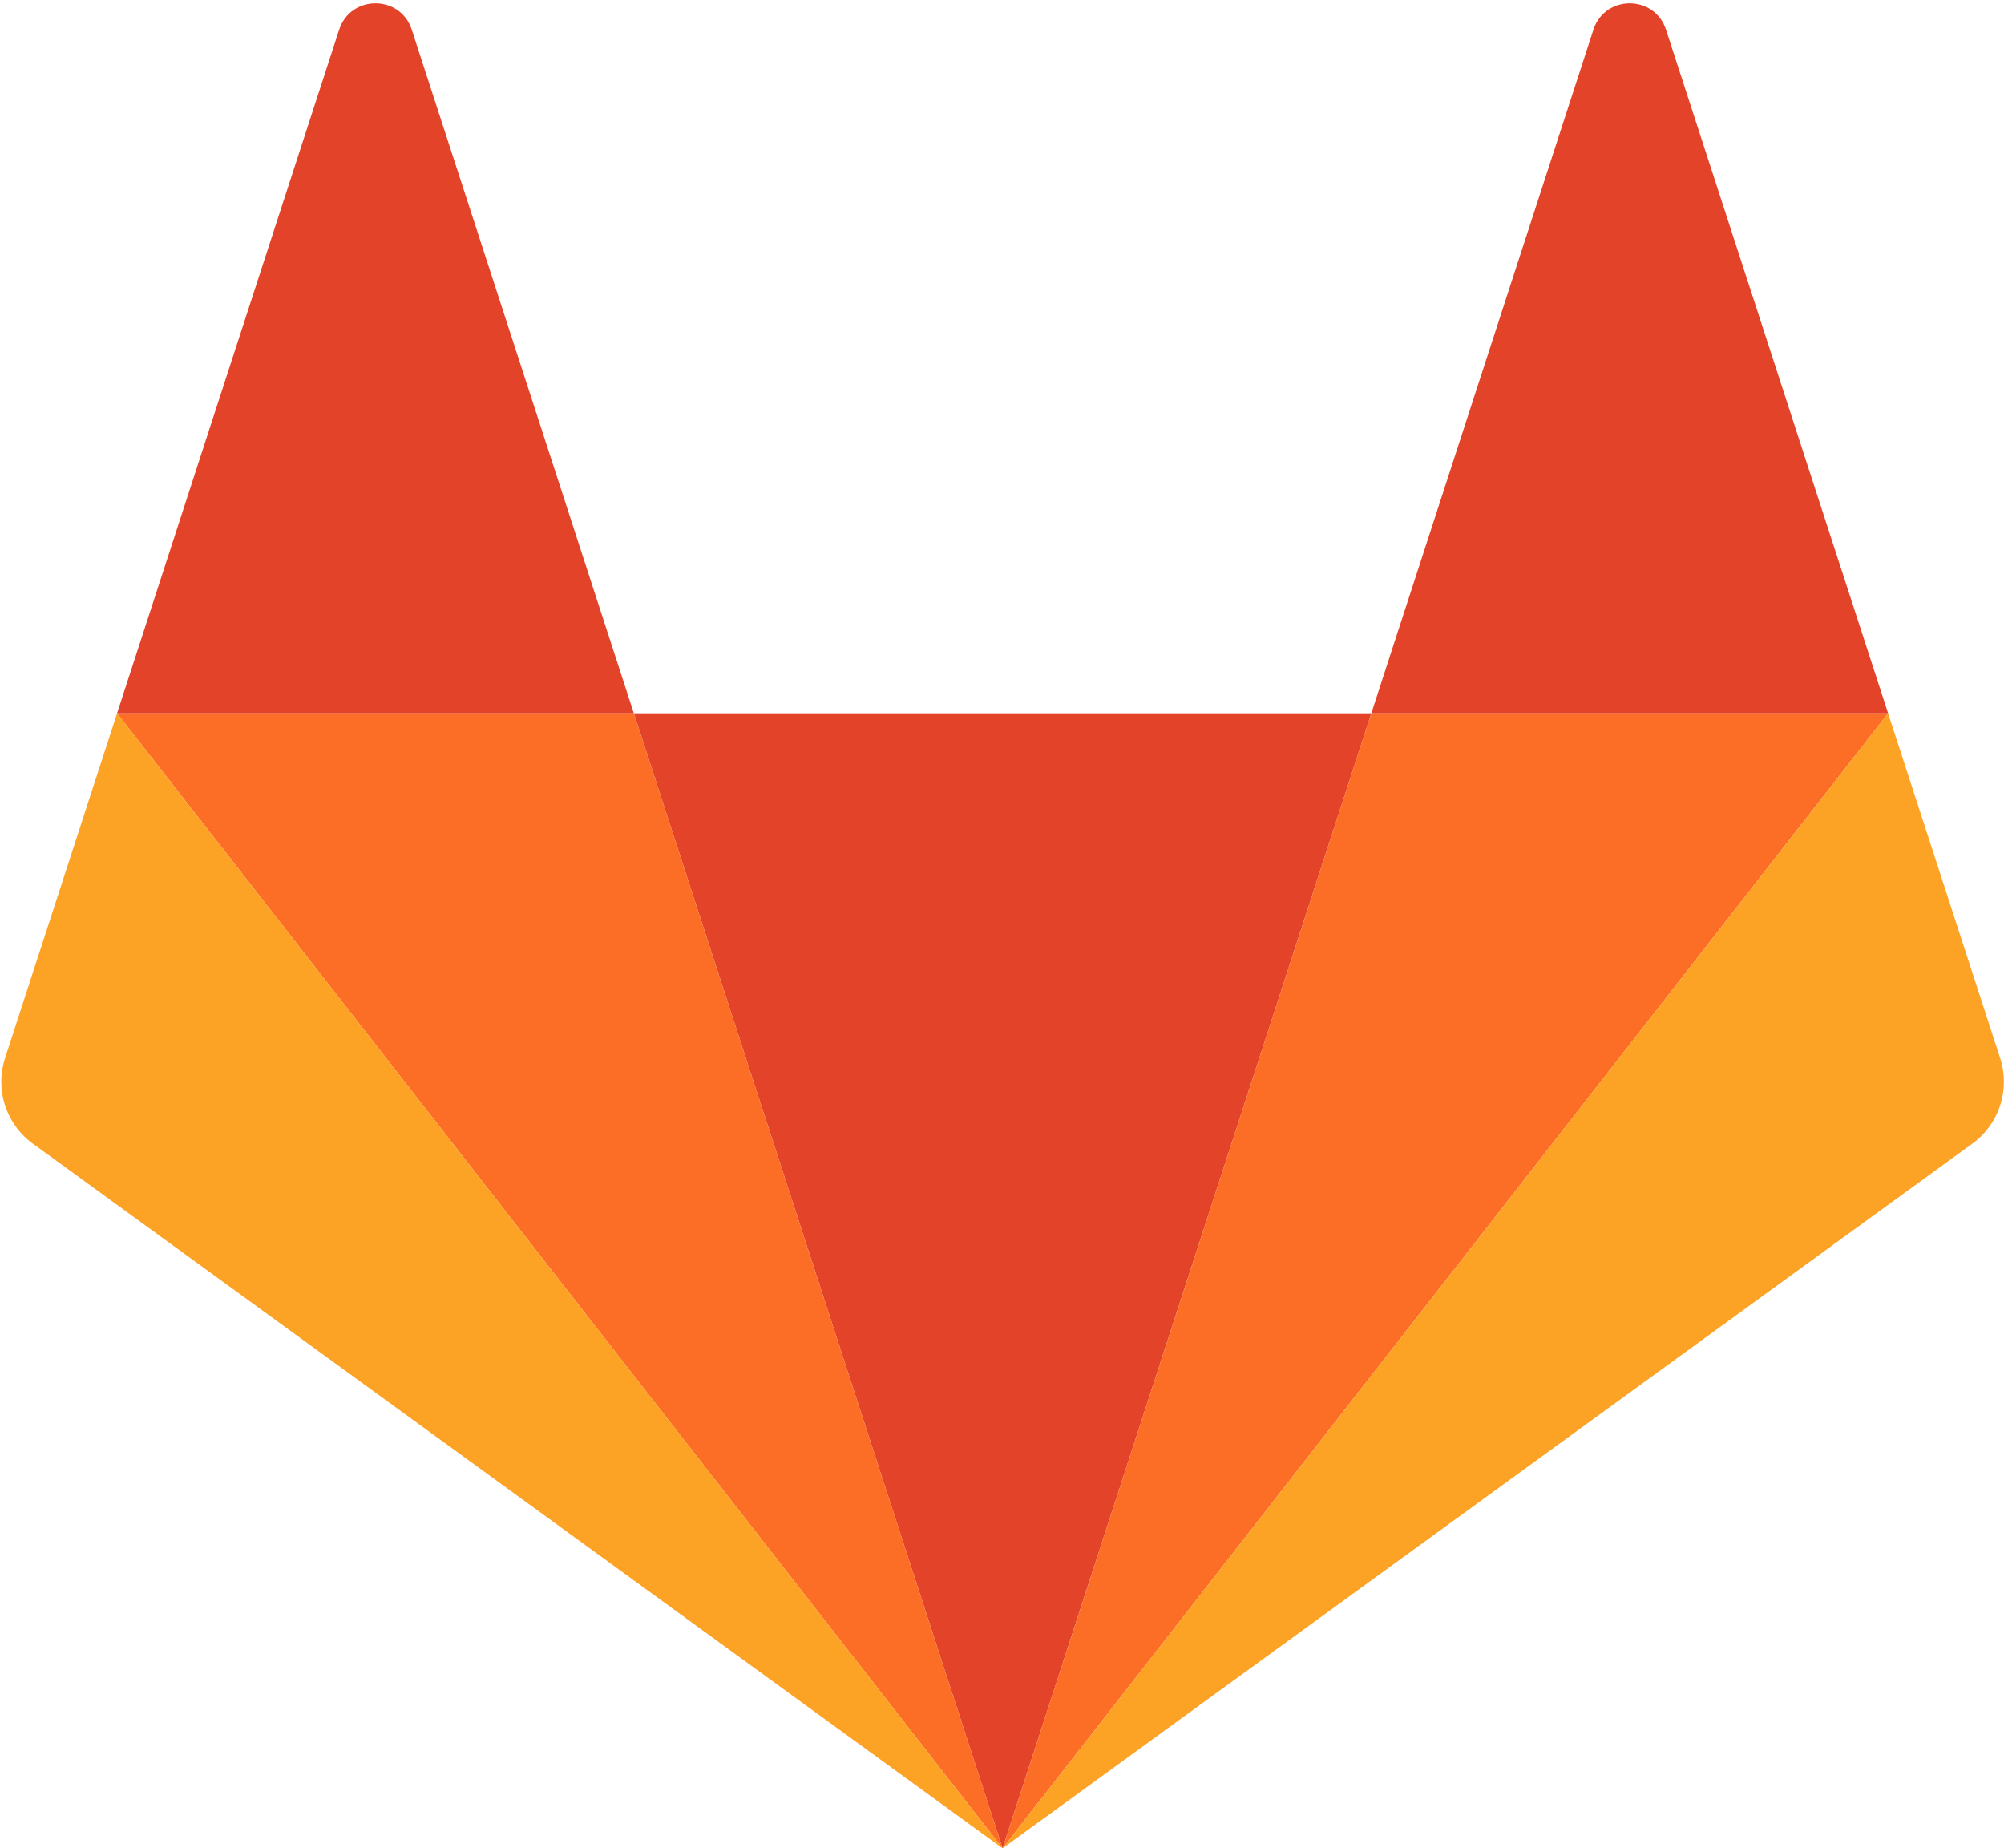
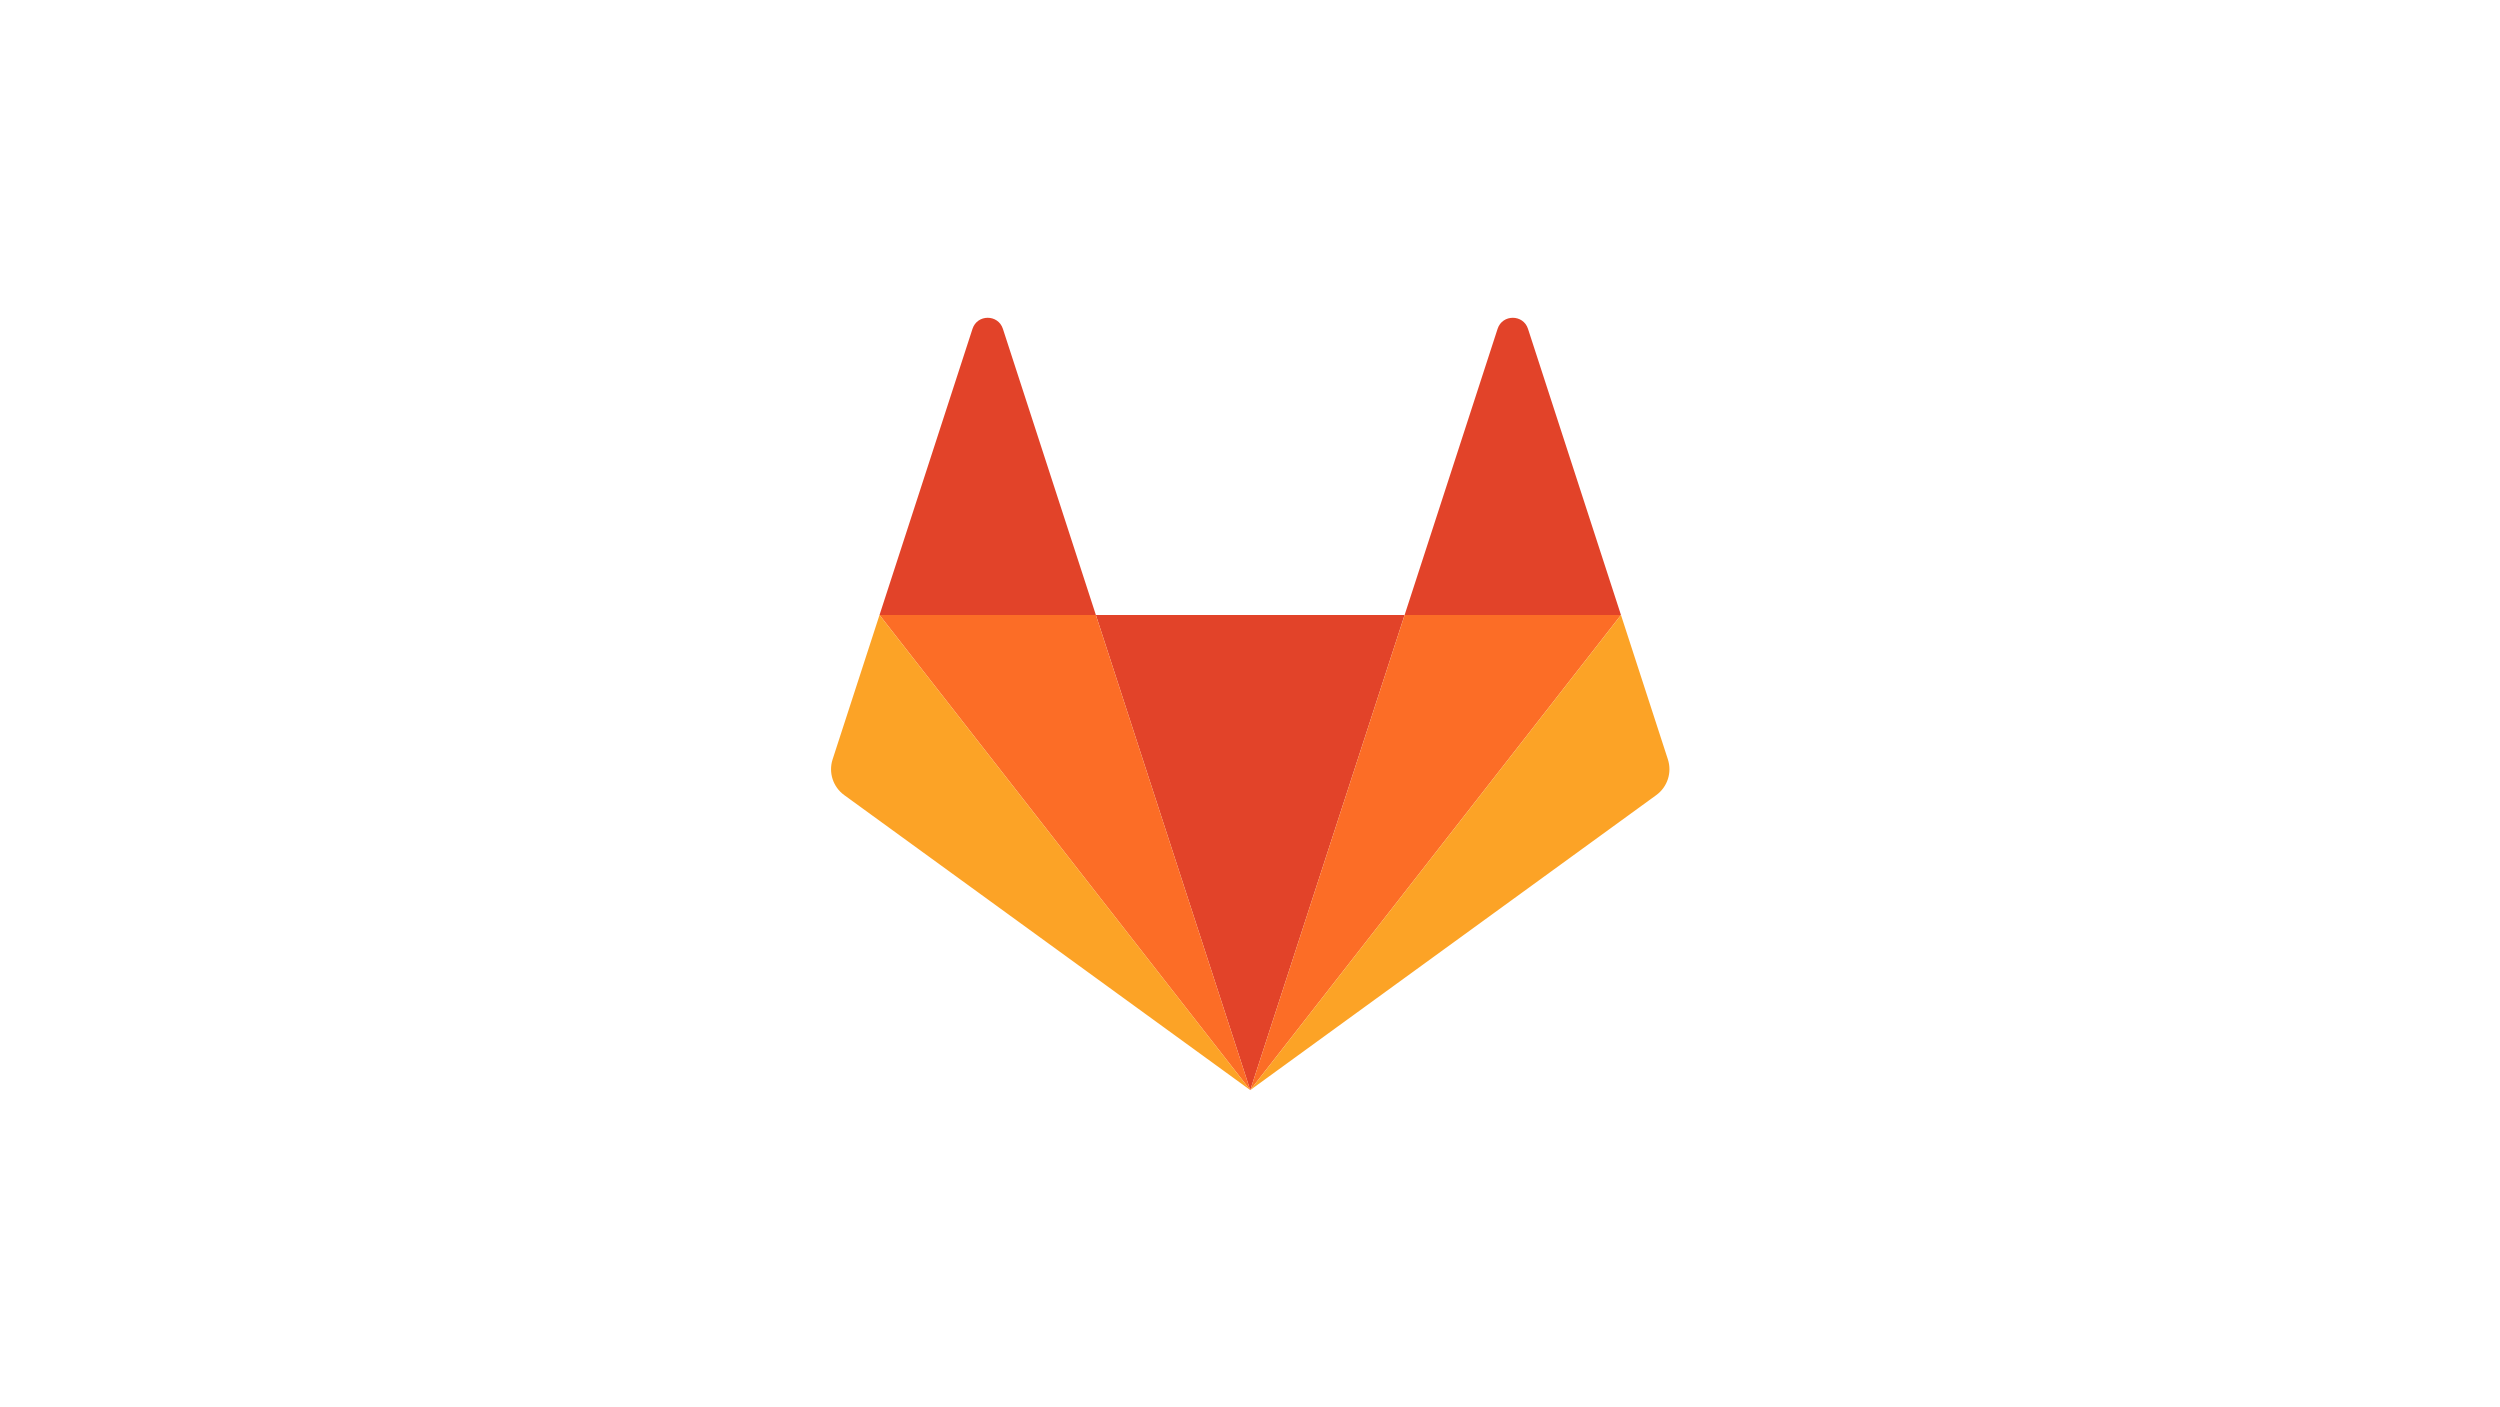
- <svg xmlns="http://www.w3.org/2000/svg" width="2500" height="2305" viewBox="0 0 256 236" preserveAspectRatio="xMinYMin meet">
+ <svg xmlns="http://www.w3.org/2000/svg" width="762.828" height="429.091" viewBox="-253.414 -96.546 762.828 429.091" preserveAspectRatio="xMinYMin meet">
  <path d="M128.075 236.075l47.104-144.97H80.97l47.104 144.97z" fill="#E24329" />
  <path d="M128.075 236.074L80.97 91.104H14.956l113.119 144.97z" fill="#FC6D26" />
  <path d="M14.956 91.104L.642 135.16a9.752 9.752 0 0 0 3.542 10.903l123.891 90.012-113.12-144.97z" fill="#FCA326" />
  <path d="M14.956 91.105H80.97L52.601 3.79c-1.46-4.493-7.816-4.492-9.275 0l-28.37 87.315z" fill="#E24329" />
  <path d="M128.075 236.074l47.104-144.97h66.015l-113.12 144.97z" fill="#FC6D26" />
  <path d="M241.194 91.104l14.314 44.056a9.752 9.752 0 0 1-3.543 10.903l-123.89 90.012 113.119-144.97z" fill="#FCA326" />
  <path d="M241.194 91.105h-66.015l28.37-87.315c1.46-4.493 7.816-4.492 9.275 0l28.37 87.315z" fill="#E24329" />
</svg>
